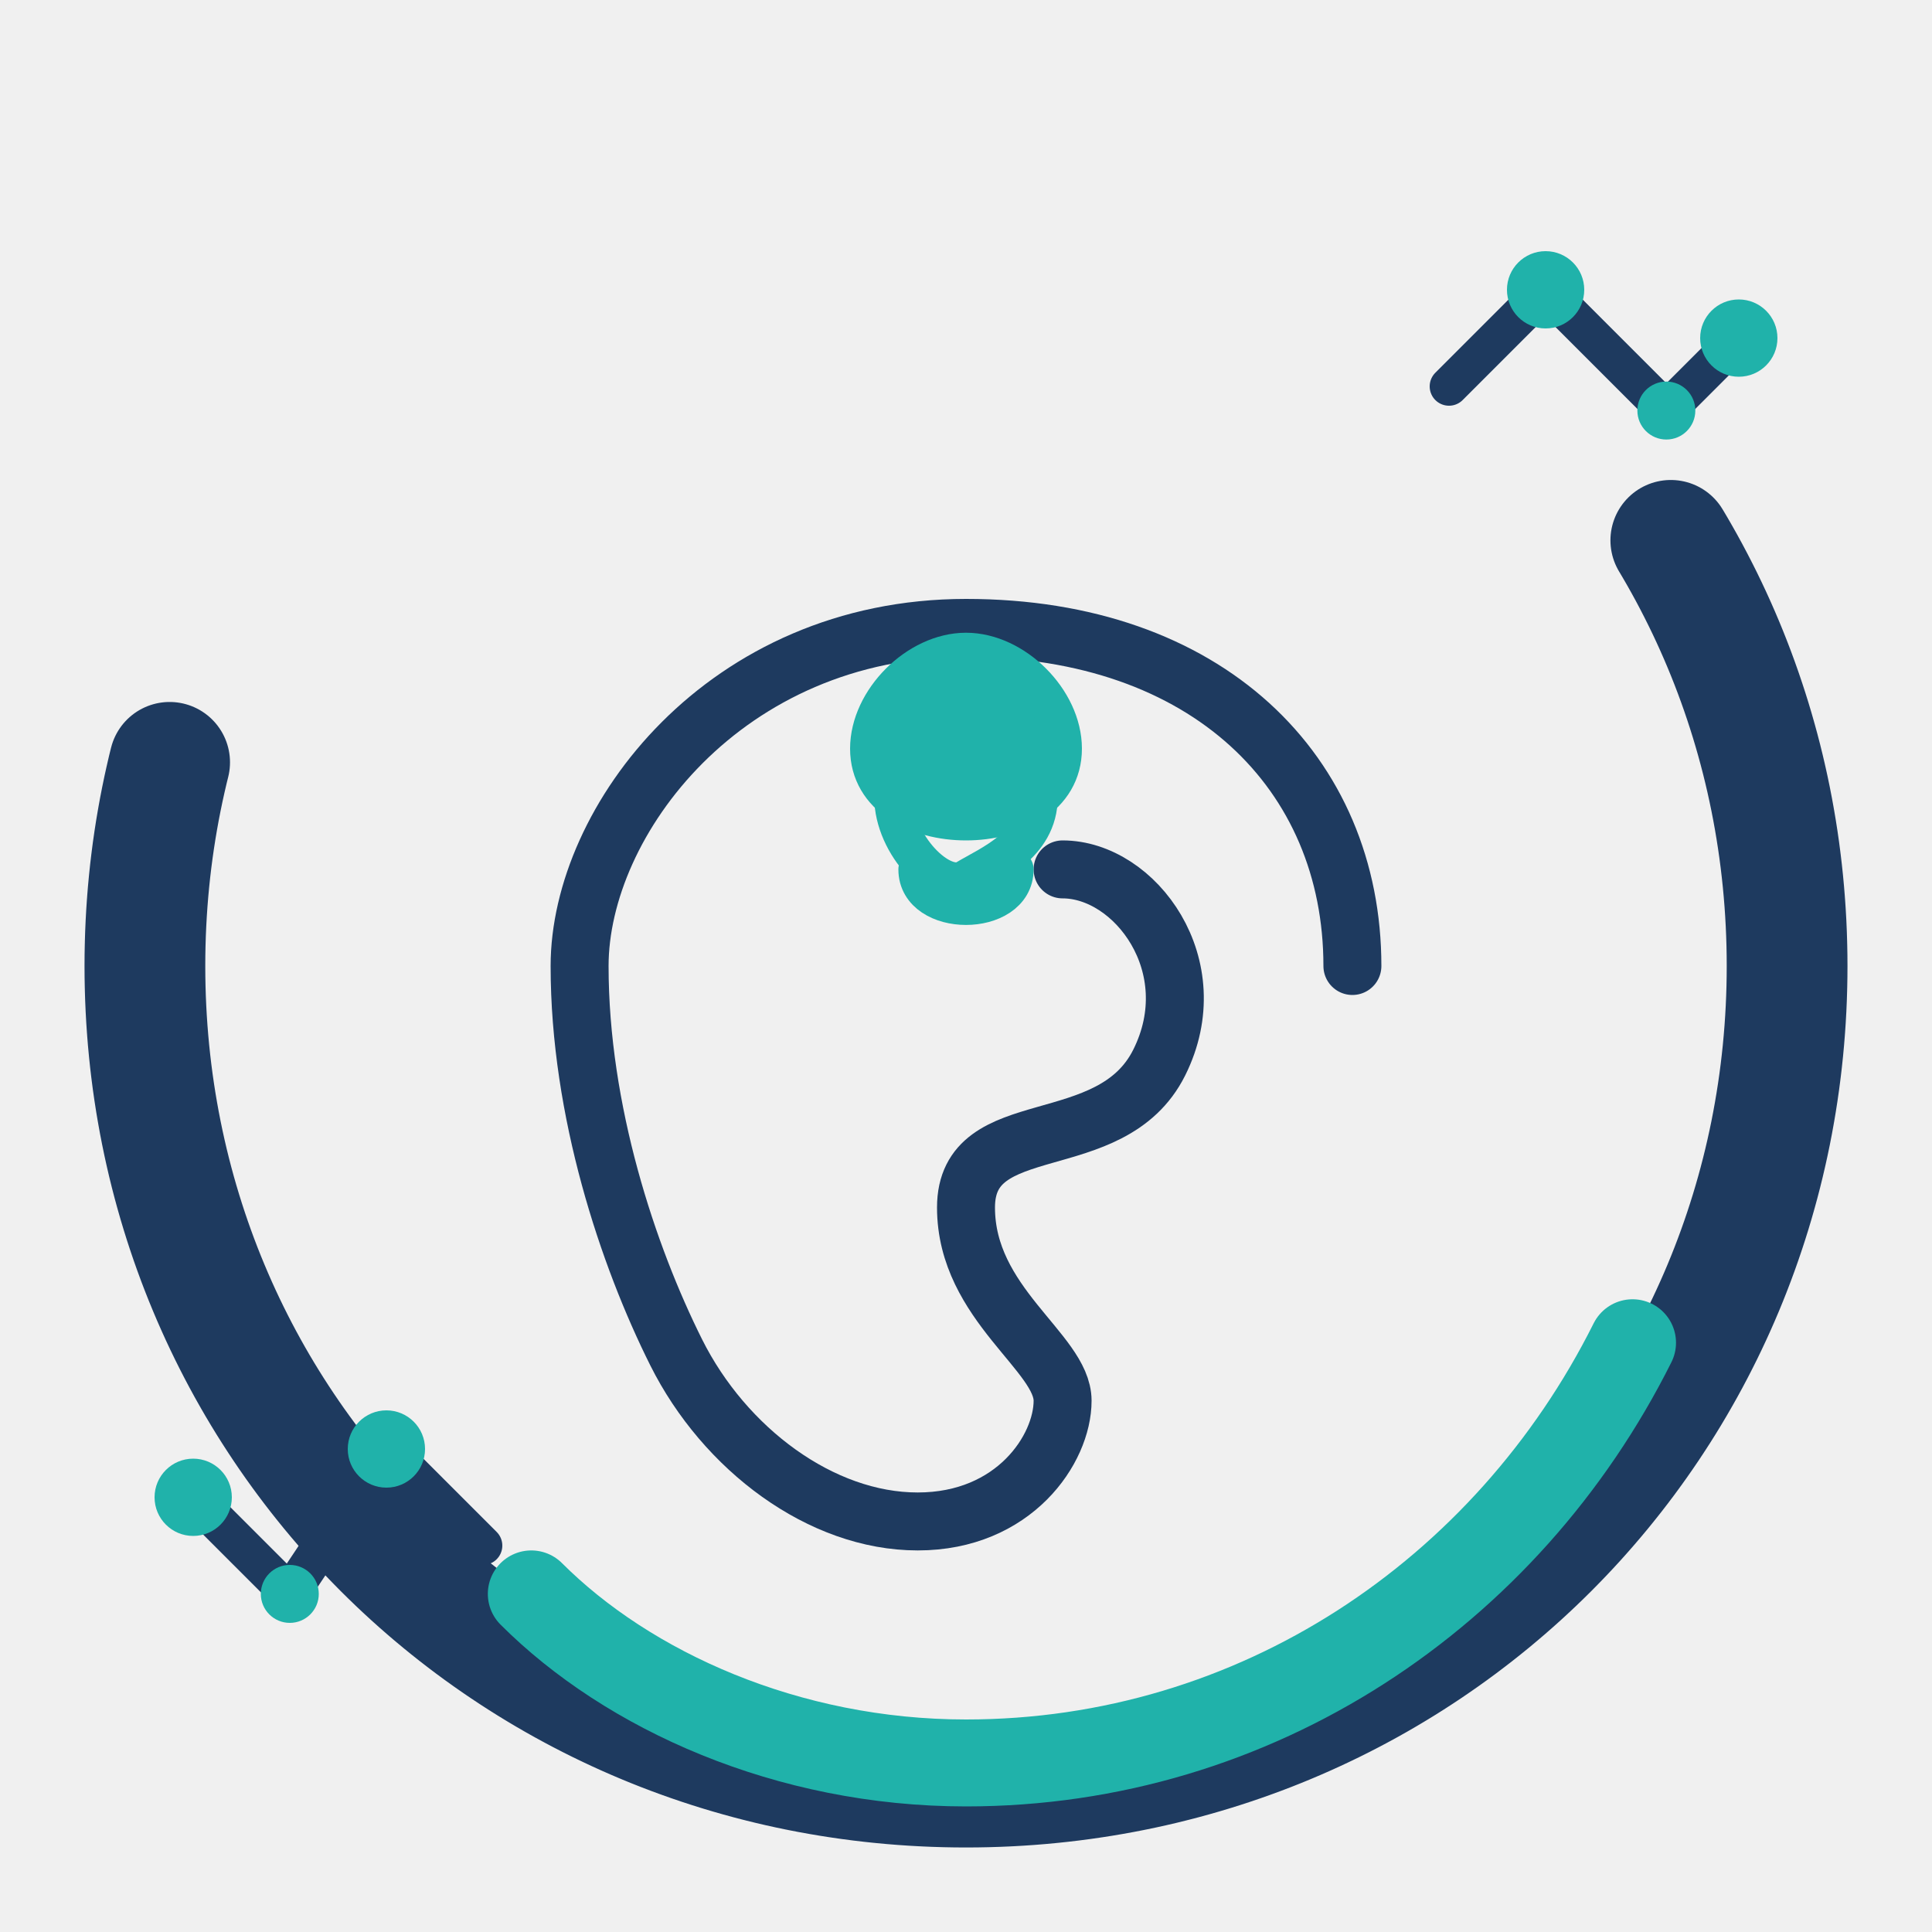
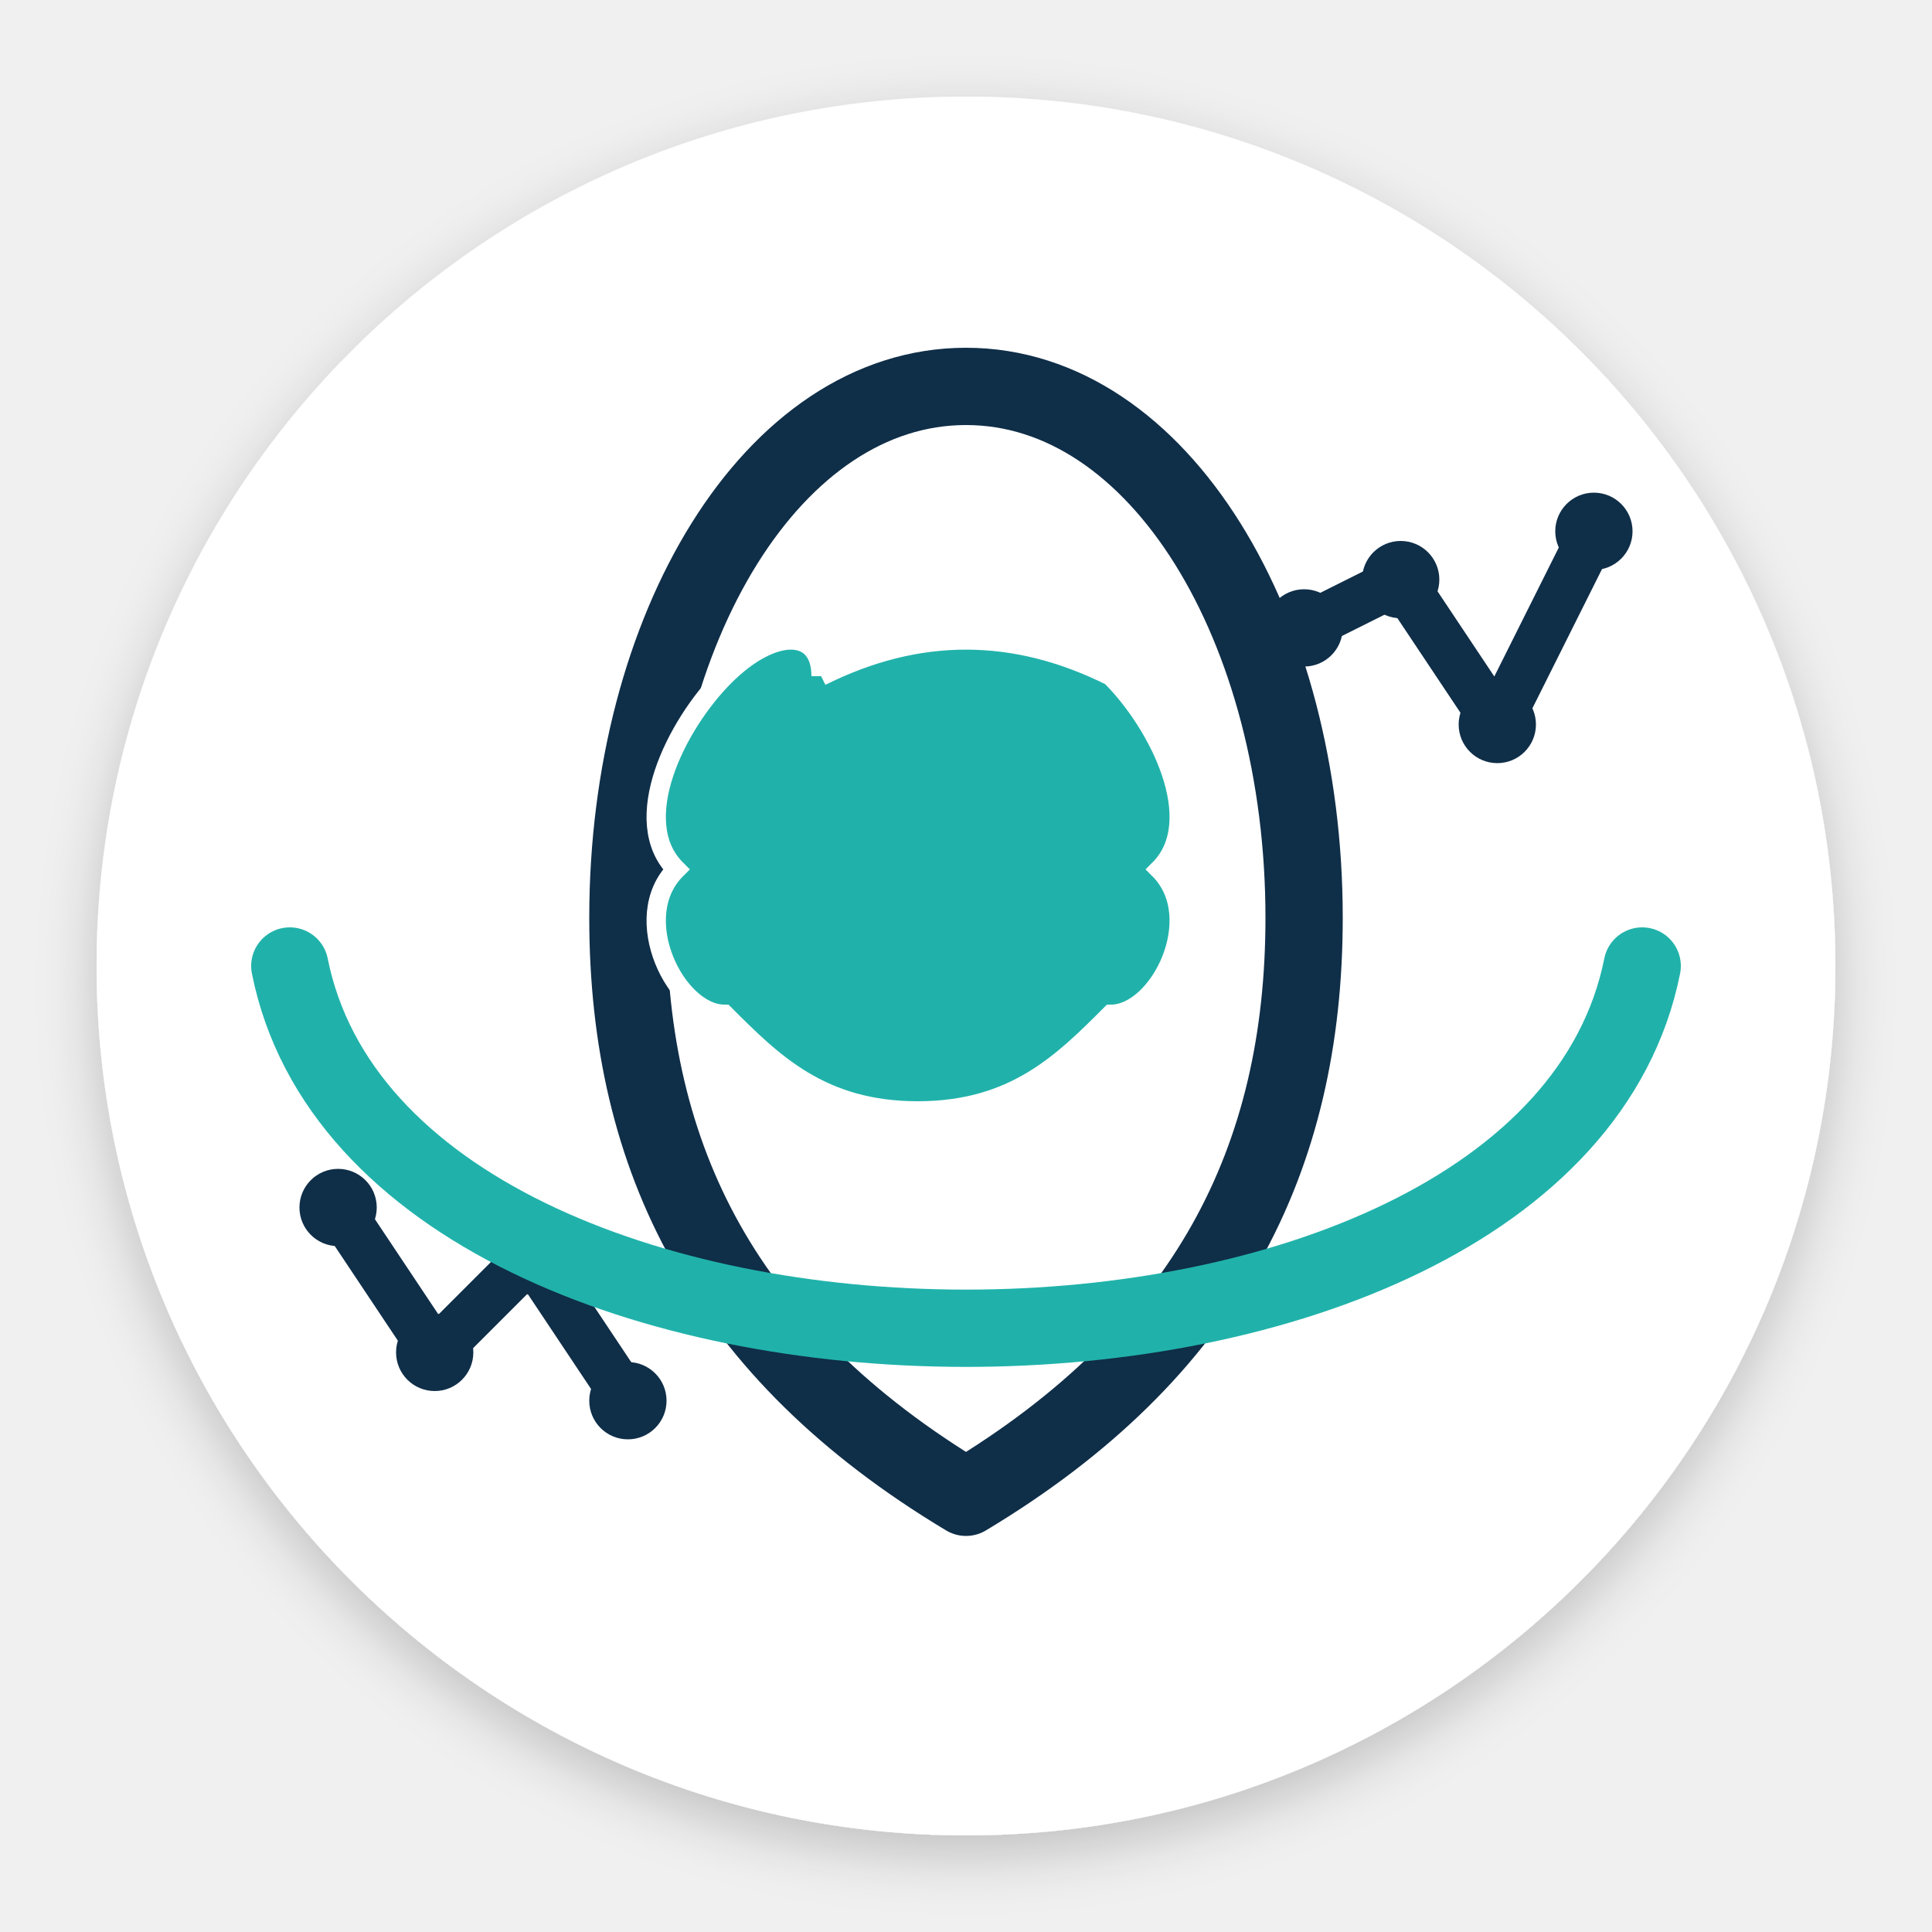
- <svg xmlns="http://www.w3.org/2000/svg" width="400" height="400" viewBox="0 0 400 400" fill="none">
-   <path d="M200 370C294.934 370 370 294.934 370 200C370 105.066 294.934 30 200 30C105.066 30 30 105.066 30 200C30 294.934 105.066 370 200 370Z" stroke="#1E3A5F" stroke-width="25" stroke-linecap="round" stroke-dasharray="360,400" />
-   <path d="M110 330C130 350 163 365 200 365C260 365 312 330 338 278" stroke="#20B2AA" stroke-width="18" stroke-linecap="round" />
-   <path d="M280 200C280 160 250 130 200 130C150 130 120 170 120 200C120 230 130 260 140 280C150 300 170 315 190 315C210 315 220 300 220 290C220 280 200 270 200 250C200 230 230 240 240 220C250 200 235 180 220 180" stroke="#1E3A5F" stroke-width="12" fill="none" stroke-linejoin="round" stroke-linecap="round" />
-   <path d="M180 155C180 145 190 135 200 135C210 135 220 145 220 155C220 165 210 170 200 170C190 170 180 165 180 155Z" fill="#20B2AA" />
-   <path d="M180 155C180 145 190 135 200 135C210 135 220 145 220 155C220 165 210 170 200 170C190 170 180 165 180 155Z" stroke="#20B2AA" stroke-width="8" stroke-linecap="round" />
-   <path d="M185 165C185 175 195 185 200 182C205 179 215 175 215 165" stroke="#20B2AA" stroke-width="8" stroke-linecap="round" />
-   <path d="M190 180C190 190 210 190 210 180" stroke="#20B2AA" stroke-width="8" stroke-linecap="round" />
-   <path d="M300 80L320 60L345 85L360 70" stroke="#1E3A5F" stroke-width="8" stroke-linecap="round" stroke-linejoin="round" />
-   <circle cx="360" cy="70" r="8" fill="#20B2AA" />
-   <circle cx="320" cy="60" r="8" fill="#20B2AA" />
-   <circle cx="345" cy="85" r="6" fill="#20B2AA" />
-   <path d="M100 320L80 300L60 330L40 310" stroke="#1E3A5F" stroke-width="8" stroke-linecap="round" stroke-linejoin="round" />
-   <circle cx="40" cy="310" r="8" fill="#20B2AA" />
-   <circle cx="80" cy="300" r="8" fill="#20B2AA" />
-   <circle cx="60" cy="330" r="6" fill="#20B2AA" />
+ <svg xmlns="http://www.w3.org/2000/svg" viewBox="0 0 200 200" width="200" height="200">
+   <filter id="shadow" x="-20%" y="-20%" width="140%" height="140%">
+     <feDropShadow dx="0" dy="2" stdDeviation="3" flood-opacity="0.2" />
+   </filter>
+   <circle cx="100" cy="100" r="90" fill="white" filter="url(#shadow)" />
+   <path d="M100,40 C120,40 135,65 135,95 C135,120 125,140 100,155 C75,140 65,120 65,95 C65,65 80,40 100,40" fill="none" stroke="#0F2E48" stroke-width="8" stroke-linejoin="round" />
+   <path d="M85,70 C95,65 105,65 115,70 C120,75 125,85 120,90 C125,95 120,105 115,105 C110,110 105,115 95,115 C85,115 80,110 75,105 C70,105 65,95 70,90 C65,85 70,75 75,70 C80,65 85,65 85,70" fill="#20B2AA" stroke="white" stroke-width="2" />
+   <path d="M135,65 L145,60 L155,75 L165,55" fill="none" stroke="#0F2E48" stroke-width="5" stroke-linecap="round" stroke-linejoin="round" />
+   <circle cx="135" cy="65" r="4" fill="#0F2E48" />
+   <circle cx="145" cy="60" r="4" fill="#0F2E48" />
+   <circle cx="155" cy="75" r="4" fill="#0F2E48" />
+   <circle cx="165" cy="55" r="4" fill="#0F2E48" />
+   <path d="M35,125 L45,140 L55,130 L65,145" fill="none" stroke="#0F2E48" stroke-width="5" stroke-linecap="round" stroke-linejoin="round" />
+   <circle cx="35" cy="125" r="4" fill="#0F2E48" />
+   <circle cx="45" cy="140" r="4" fill="#0F2E48" />
+   <circle cx="55" cy="130" r="4" fill="#0F2E48" />
+   <circle cx="65" cy="145" r="4" fill="#0F2E48" />
+   <path d="M30,100 C40,150 160,150 170,100" fill="none" stroke="#20B2AA" stroke-width="8" stroke-linecap="round" />
</svg>
